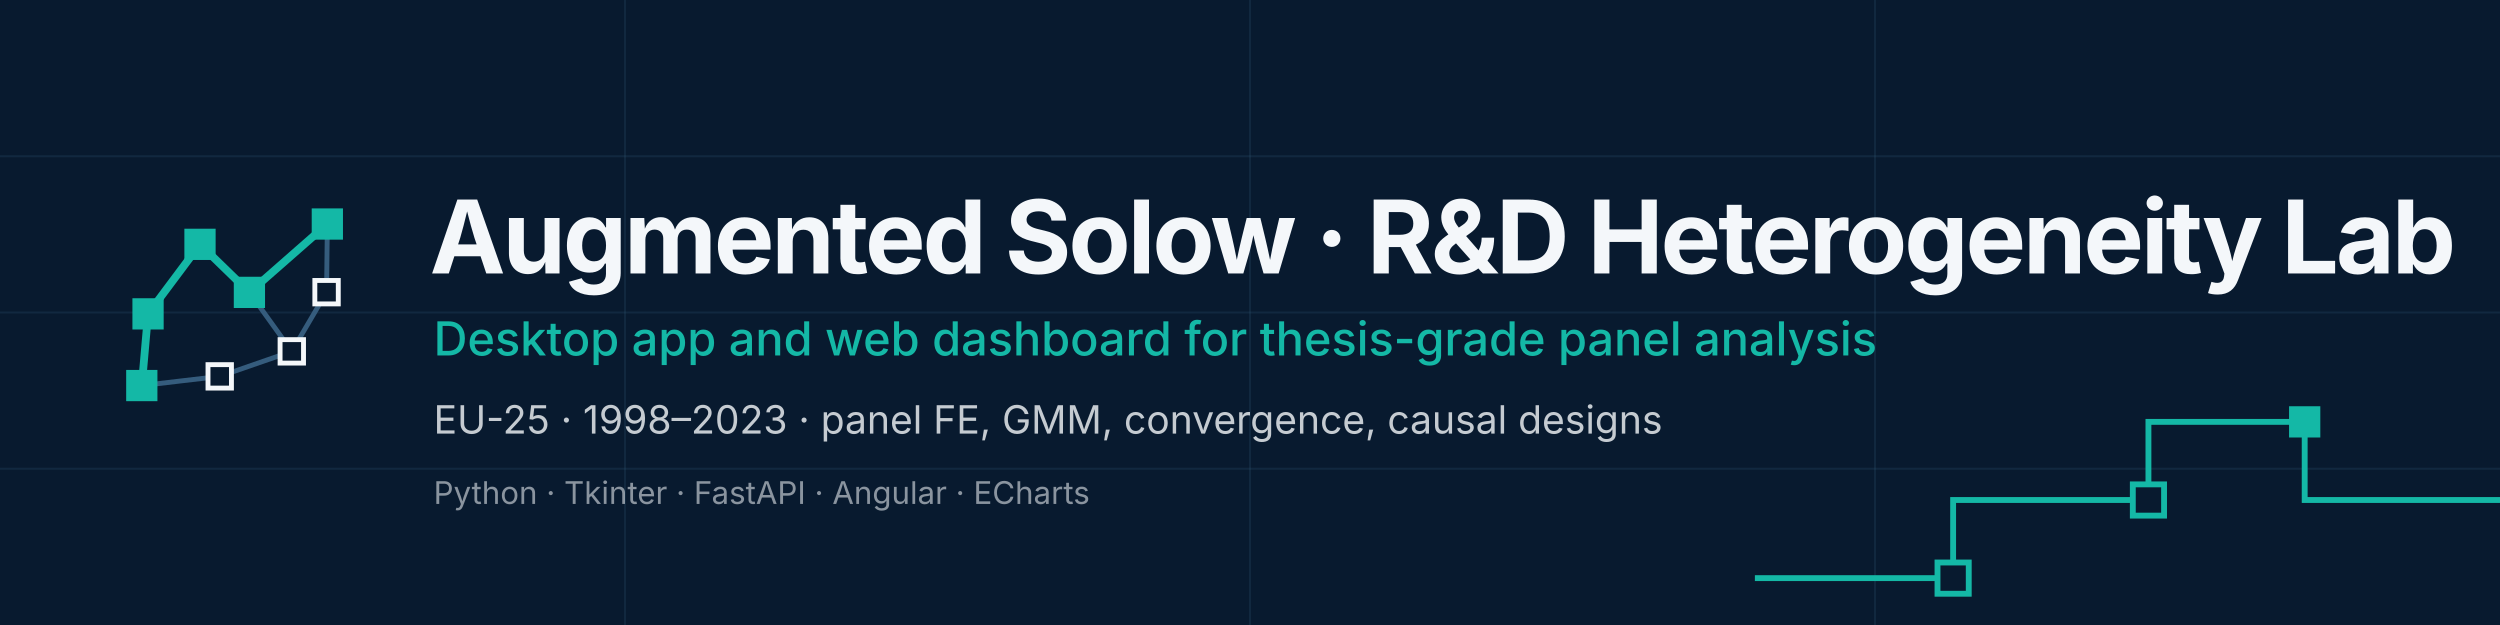
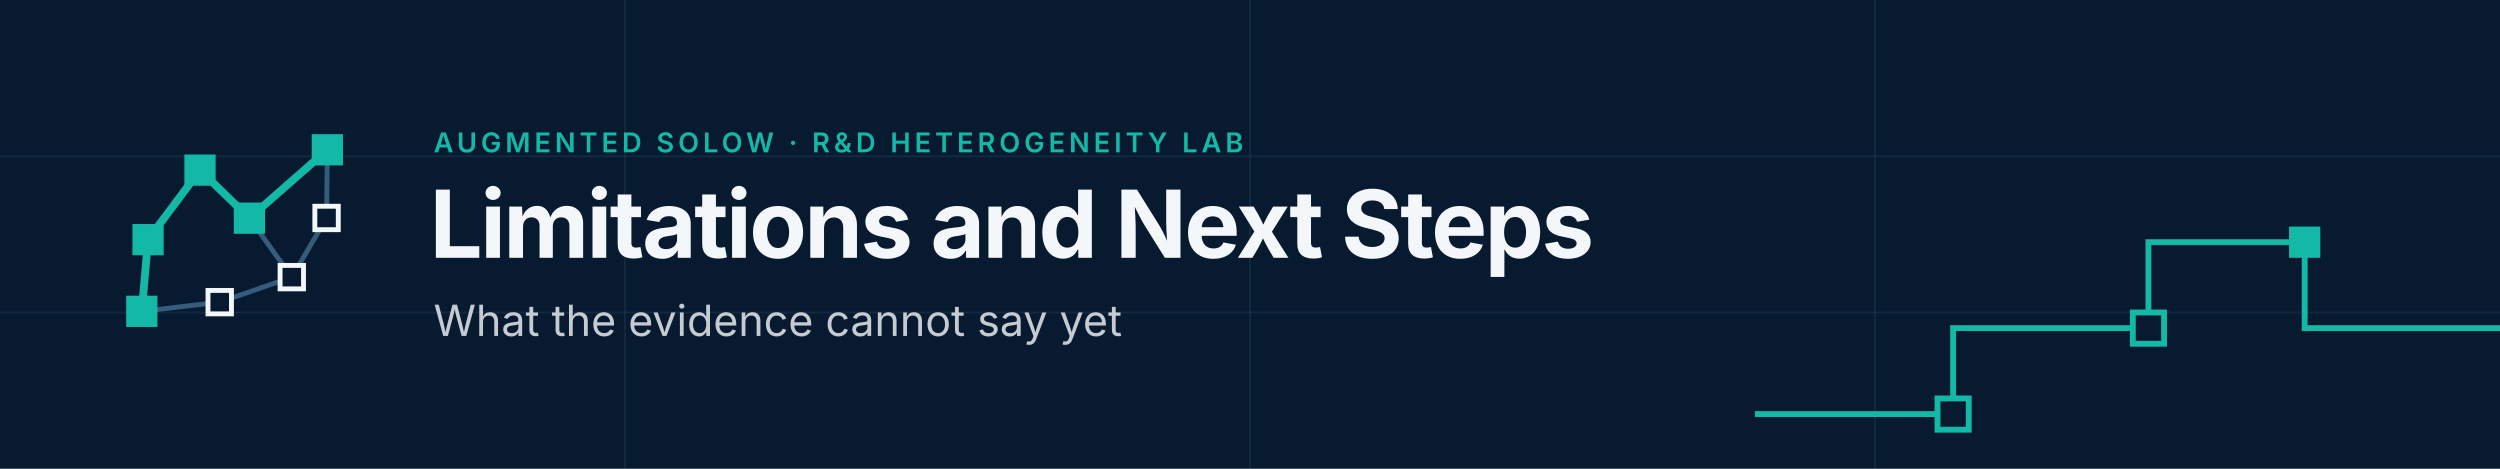
- <svg xmlns="http://www.w3.org/2000/svg" width="1280" height="320" viewBox="0 0 1280 320" role="img" aria-label="Augmented Solow · R&amp;D Heterogeneity Lab. Desktop app and web dashboard for thesis-grade panel analysis">
-   <rect width="1280" height="320" fill="#081A2F" />
+ <svg xmlns="http://www.w3.org/2000/svg" width="1280" height="240" viewBox="0 0 1280 240" role="img" aria-label="Limitations and Next Steps — What the evidence cannot say yet">
+   <rect width="1280" height="240" fill="#081A2F" />
  <g stroke="#355C7D" stroke-opacity="0.22" stroke-width="1">
-     <path d="M0 80H1280 M0 160H1280 M0 240H1280" />
-     <path d="M320 0V320M640 0V320M960 0V320" />
+     <path d="M0 80H1280 M0 160H1280" />
+     <path d="M320 0V240M640 0V240M960 0V240" />
  </g>
  <g fill="none" stroke="#14B8A6" stroke-width="3" stroke-linecap="square" stroke-linejoin="miter">
-     <path d="M900 296H1000V256H1100V216H1180V256H1280" />
+     <path d="M900 212H1000V168H1100V124H1180V168H1280" />
  </g>
  <g fill="#081A2F" stroke="#14B8A6" stroke-width="3">
-     <rect x="992" y="288" width="16" height="16" />
-     <rect x="1092" y="248" width="16" height="16" />
+     <rect x="992" y="204" width="16" height="16" />
+     <rect x="1092" y="160" width="16" height="16" />
  </g>
-   <rect x="1172" y="208" width="16" height="16" fill="#14B8A6" />
-   <g transform="translate(60 100)">
+   <rect x="1172" y="116" width="16" height="16" fill="#14B8A6" />
+   <g transform="translate(60 62)">
    <line x1="52.5" y1="92.7" x2="89.4" y2="79.9" stroke="#355C7D" stroke-width="2.5" />
    <line x1="52.5" y1="92.7" x2="12.6" y2="97.4" stroke="#355C7D" stroke-width="2.5" />
    <line x1="67.7" y1="49.7" x2="89.4" y2="79.9" stroke="#355C7D" stroke-width="2.5" />
    <line x1="107.6" y1="14.7" x2="107.2" y2="49.6" stroke="#355C7D" stroke-width="2.5" />
    <line x1="89.4" y1="79.9" x2="107.2" y2="49.6" stroke="#355C7D" stroke-width="2.5" />
    <line x1="42.4" y1="25.1" x2="15.8" y2="60.7" stroke="#14B8A6" stroke-width="4" />
    <line x1="42.4" y1="25.1" x2="67.7" y2="49.7" stroke="#14B8A6" stroke-width="4" />
    <line x1="15.8" y1="60.7" x2="12.6" y2="97.4" stroke="#14B8A6" stroke-width="4" />
    <line x1="67.7" y1="49.7" x2="107.6" y2="14.7" stroke="#14B8A6" stroke-width="4" />
    <rect x="34.4" y="17.1" width="16" height="16" fill="#14B8A6" />
    <rect x="7.8" y="52.7" width="16" height="16" fill="#14B8A6" />
    <rect x="46.5" y="86.7" width="12" height="12" fill="#081A2F" stroke="#F4F7FA" stroke-width="2.5" />
    <rect x="59.7" y="41.7" width="16" height="16" fill="#14B8A6" />
    <rect x="99.6" y="6.7" width="16" height="16" fill="#14B8A6" />
    <rect x="83.4" y="73.9" width="12" height="12" fill="#081A2F" stroke="#F4F7FA" stroke-width="2.5" />
    <rect x="4.6" y="89.4" width="16" height="16" fill="#14B8A6" />
    <rect x="101.2" y="43.6" width="12" height="12" fill="#081A2F" stroke="#F4F7FA" stroke-width="2.5" />
  </g>
-   <text x="220" y="140" font-family="Inter, 'Segoe UI', Helvetica, Arial, sans-serif" font-size="52" font-weight="700" fill="#F4F7FA" letter-spacing="-1.5">Augmented Solow · R&amp;D Heterogeneity Lab</text>
-   <text x="222" y="182" font-family="Inter, 'Segoe UI', Helvetica, Arial, sans-serif" font-size="24" font-weight="500" fill="#14B8A6">Desktop app and web dashboard for thesis-grade panel analysis</text>
-   <text x="222" y="222" font-family="Inter, 'Segoe UI', Helvetica, Arial, sans-serif" font-size="20" font-weight="400" fill="#F4F7FA" fill-opacity="0.8">EU-25 · 1998–2023 · panel FE, GMM, convergence, causal designs</text>
-   <text x="222" y="258" font-family="Inter, 'Segoe UI', Helvetica, Arial, sans-serif" font-size="16" font-weight="400" fill="#F4F7FA" fill-opacity="0.55">Python · Tkinter · FastAPI · Angular · ECharts</text>
+   <text x="222" y="78" font-family="Inter, 'Segoe UI', Helvetica, Arial, sans-serif" font-size="14" font-weight="600" fill="#14B8A6" letter-spacing="2">AUGMENTED SOLOW · R&amp;D HETEROGENEITY LAB</text>
+   <text x="220" y="132" font-family="Inter, 'Segoe UI', Helvetica, Arial, sans-serif" font-size="48" font-weight="700" fill="#F4F7FA" letter-spacing="-1.2">Limitations and Next Steps</text>
+   <text x="222" y="172" font-family="Inter, 'Segoe UI', Helvetica, Arial, sans-serif" font-size="22" font-weight="400" fill="#F4F7FA" fill-opacity="0.8">What the evidence cannot say yet</text>
</svg>
